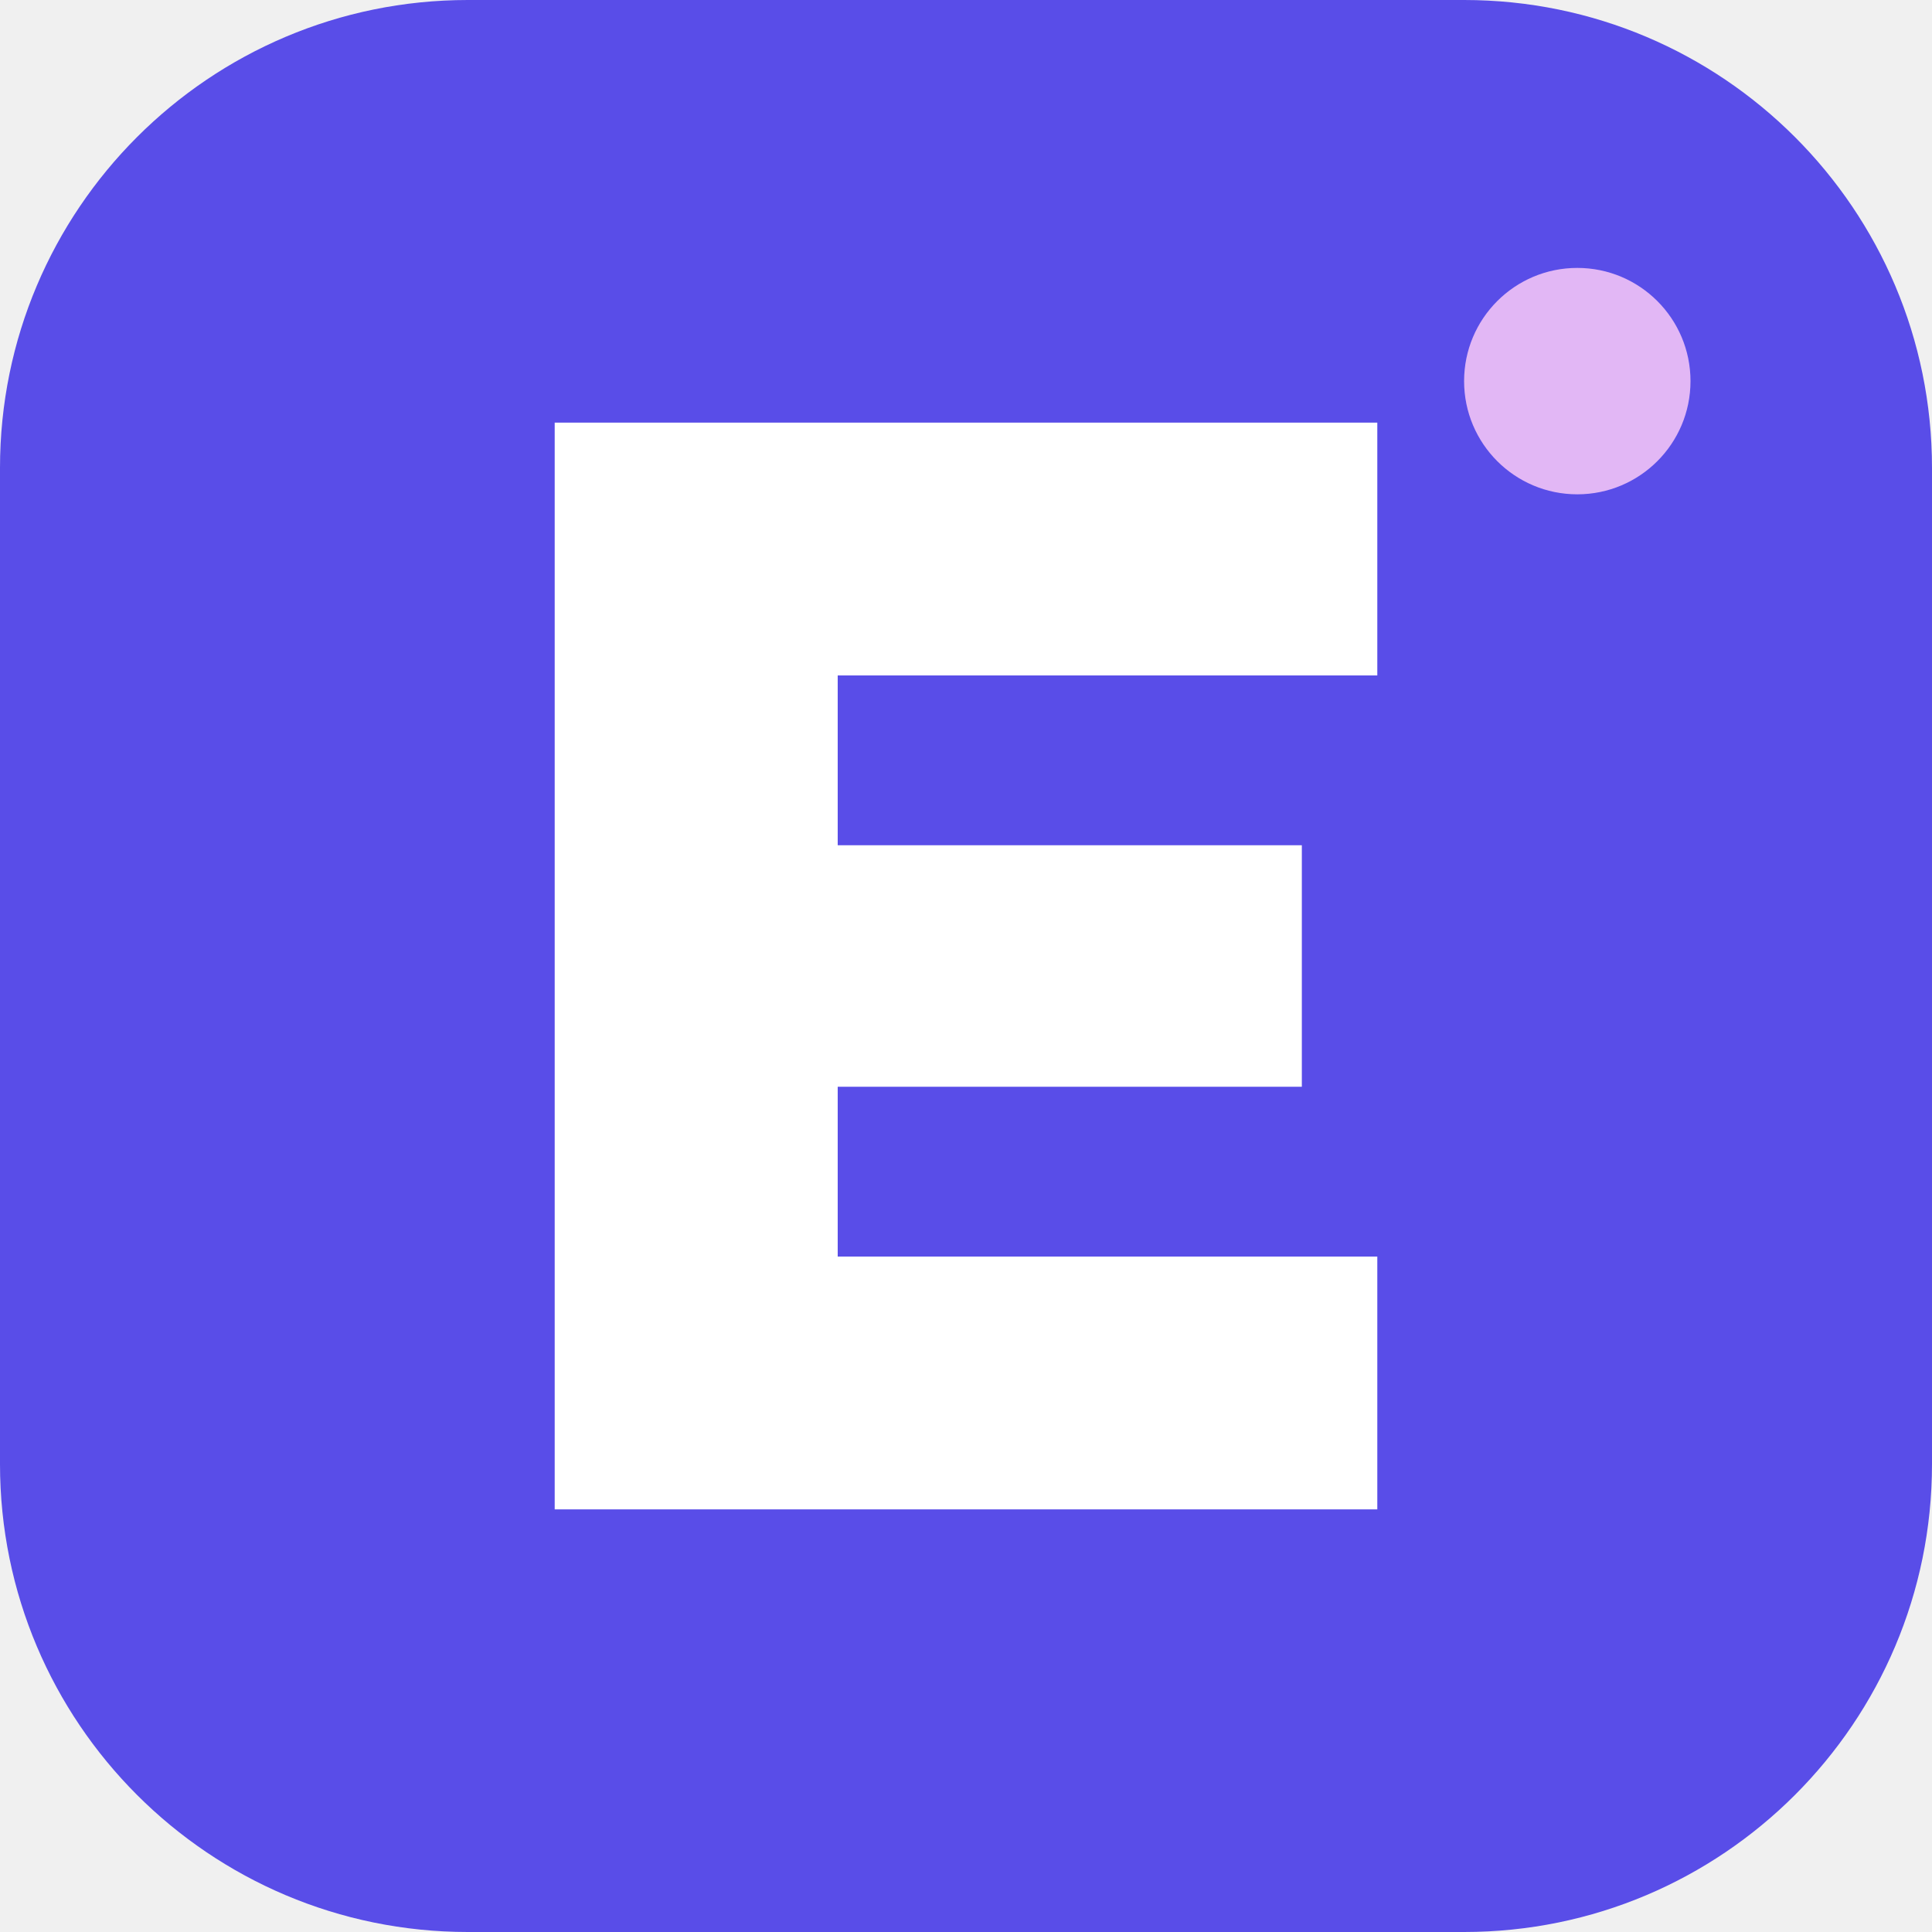
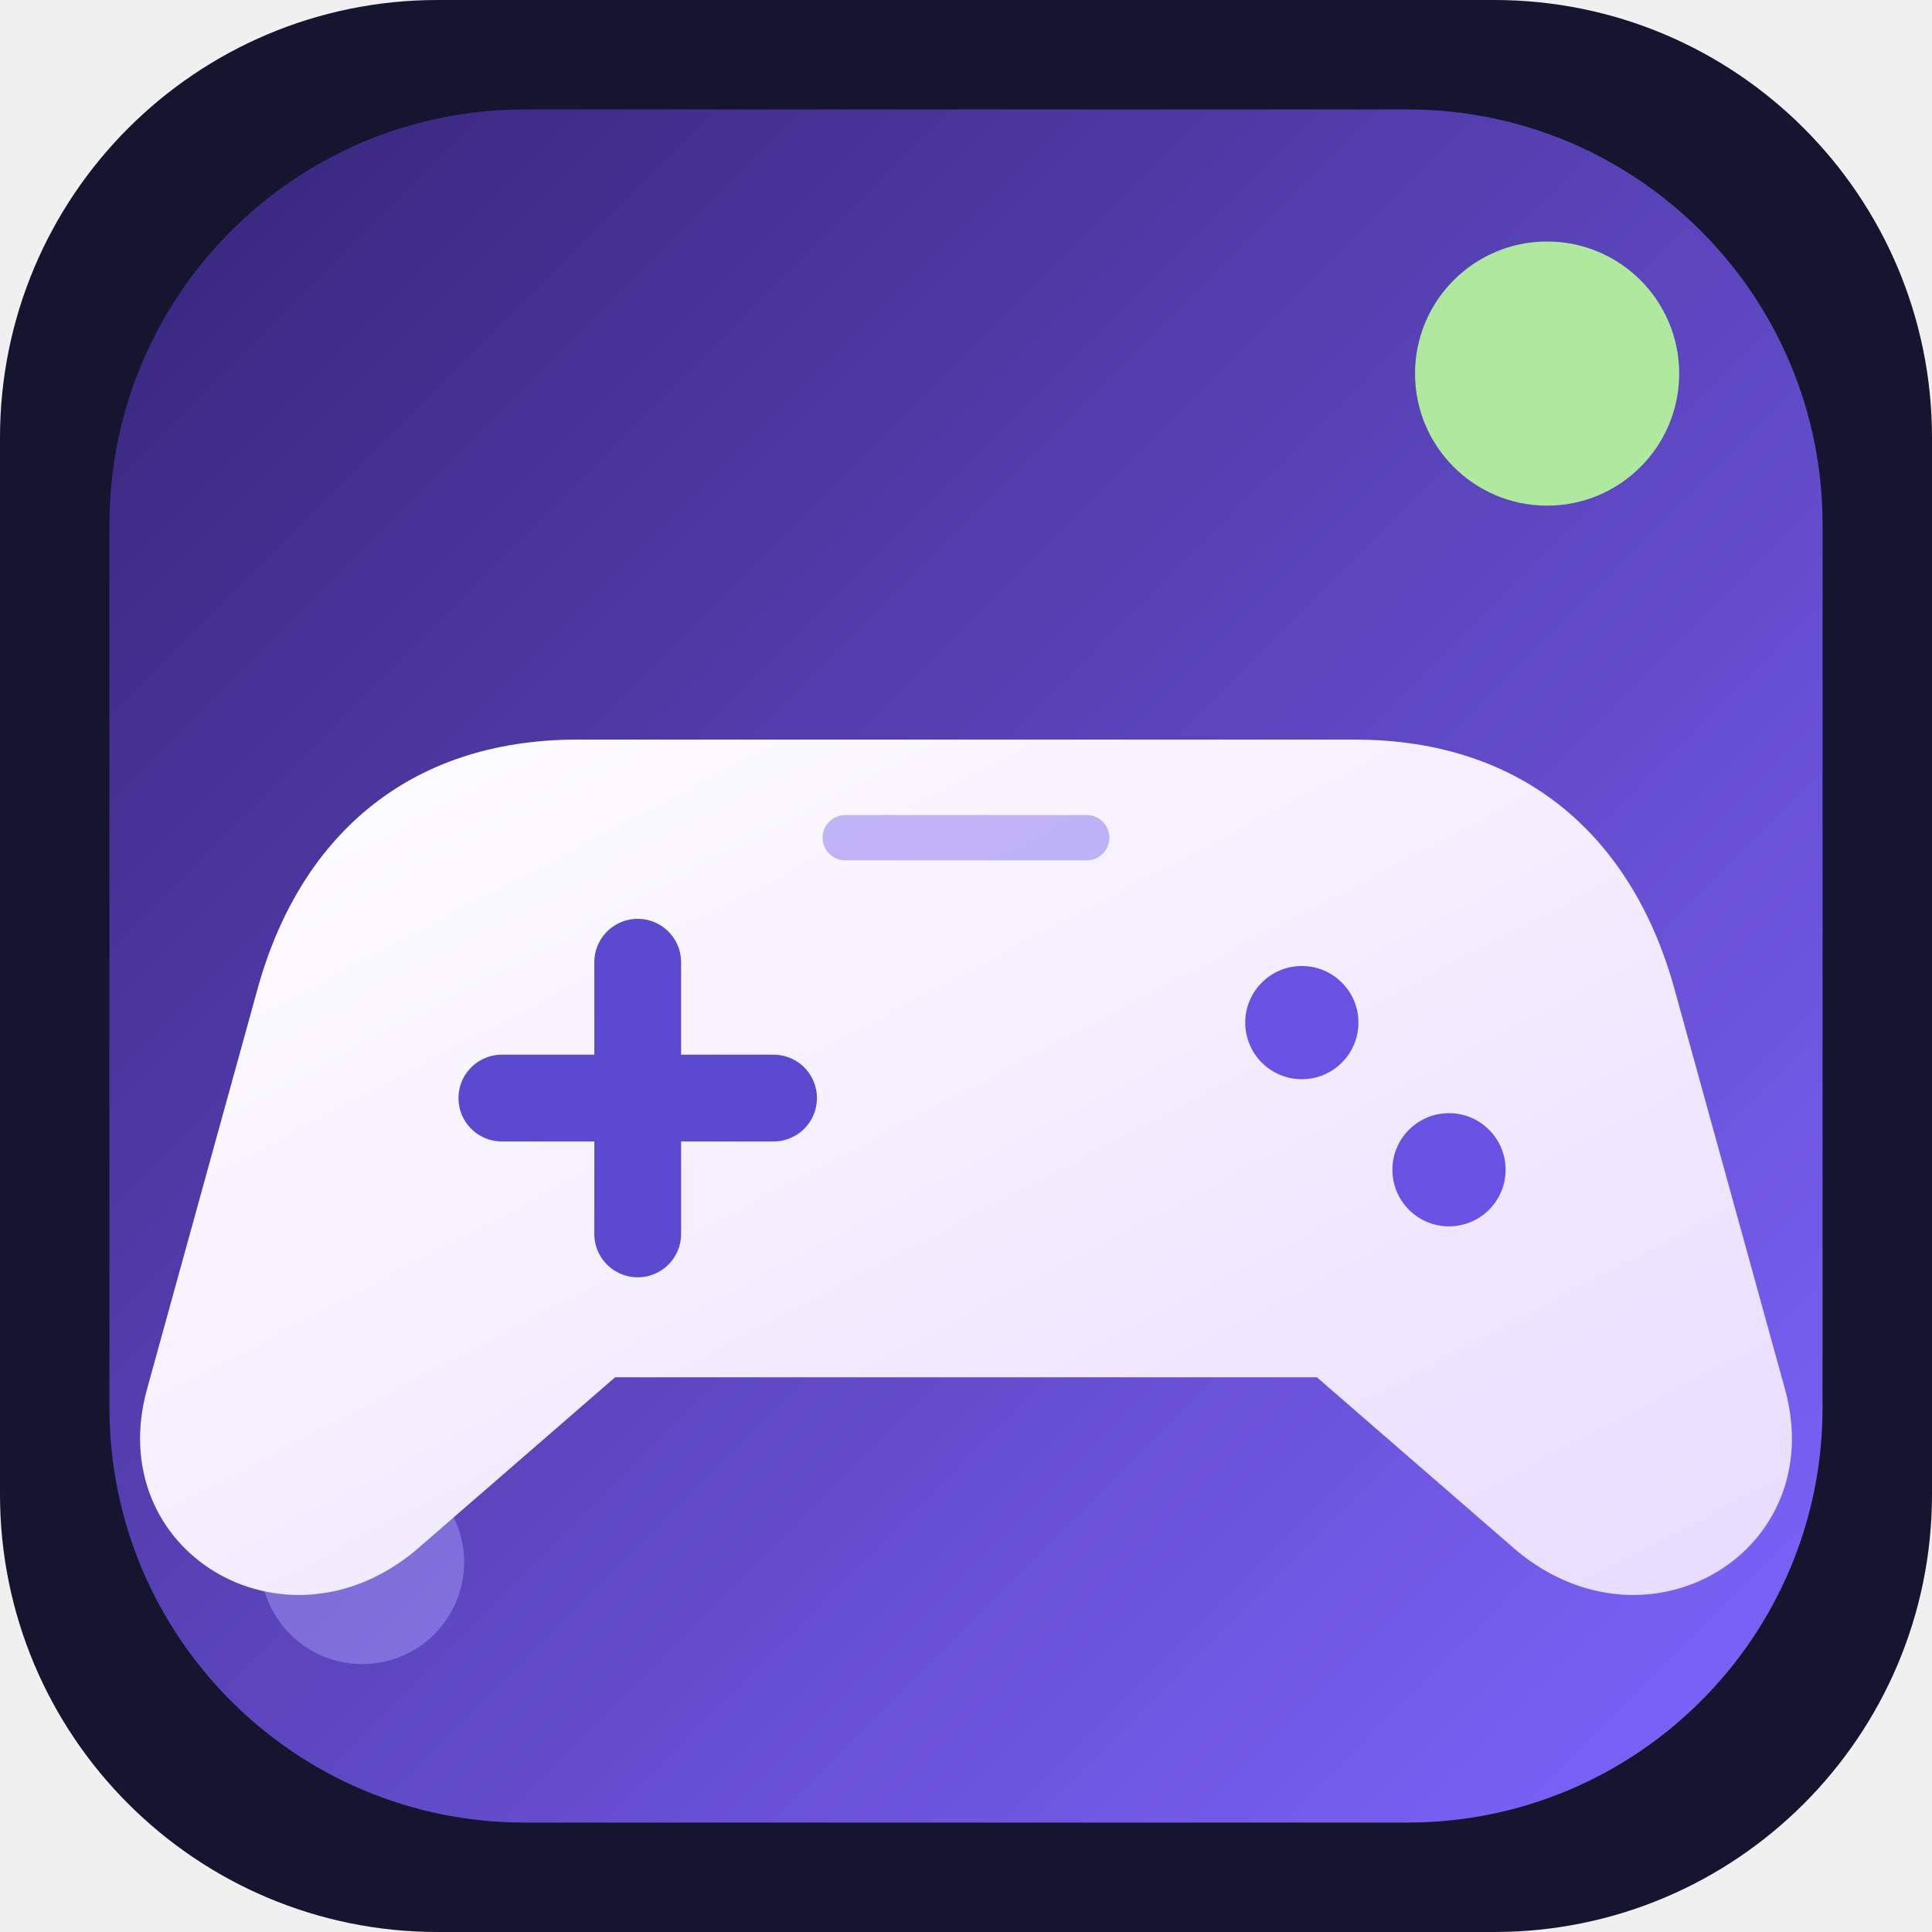
<svg xmlns="http://www.w3.org/2000/svg" viewBox="0 0 512 512">
-   <rect width="512" height="512" rx="124" fill="#594de8" />
-   <circle cx="418" cy="101" r="30" fill="#e2b7f5" />
-   <path d="M147 112h218v67H222v45h123v64H222v45h143v67H147V112Z" fill="#fff" />
+   <defs>
+     <linearGradient id="back" x1="0" x2="1" y1="0" y2="1">
+       <stop stop-color="#362579" />
+       <stop offset="1" stop-color="#7e65ff" />
+     </linearGradient>
+     <linearGradient id="pad" x1="0" x2="1" y1="0" y2="1">
+       <stop stop-color="#fff" />
+       <stop offset="1" stop-color="#e8dcff" />
+     </linearGradient>
+   </defs>
+   <rect width="512" height="512" rx="116" fill="#15152f" />
+   <rect x="29" y="29" width="454" height="454" rx="110" fill="url(#back)" />
+   <circle cx="410" cy="99" r="35" fill="#b7fb99" opacity=".9" />
+   <circle cx="96" cy="414" r="27" fill="#aea0ff" opacity=".45" />
+   <path d="M153 196h206c45 0 74 26 85 67l29 105c12 43-36 72-71 43l-53-46H163l-53 46c-35 29-83 0-71-43l29-105c11-41 40-67 85-67Z" fill="url(#pad)" />
+   <path d="M169 255v72M133 291h72" stroke="#5b4acf" stroke-width="23" stroke-linecap="round" />
+   <circle cx="345" cy="271" r="15" fill="#6952e3" />
+   <circle cx="384" cy="310" r="15" fill="#6952e3" />
+   <path d="M224 222h64" stroke="#8672ed" stroke-width="12" stroke-linecap="round" opacity=".5" />
</svg>
